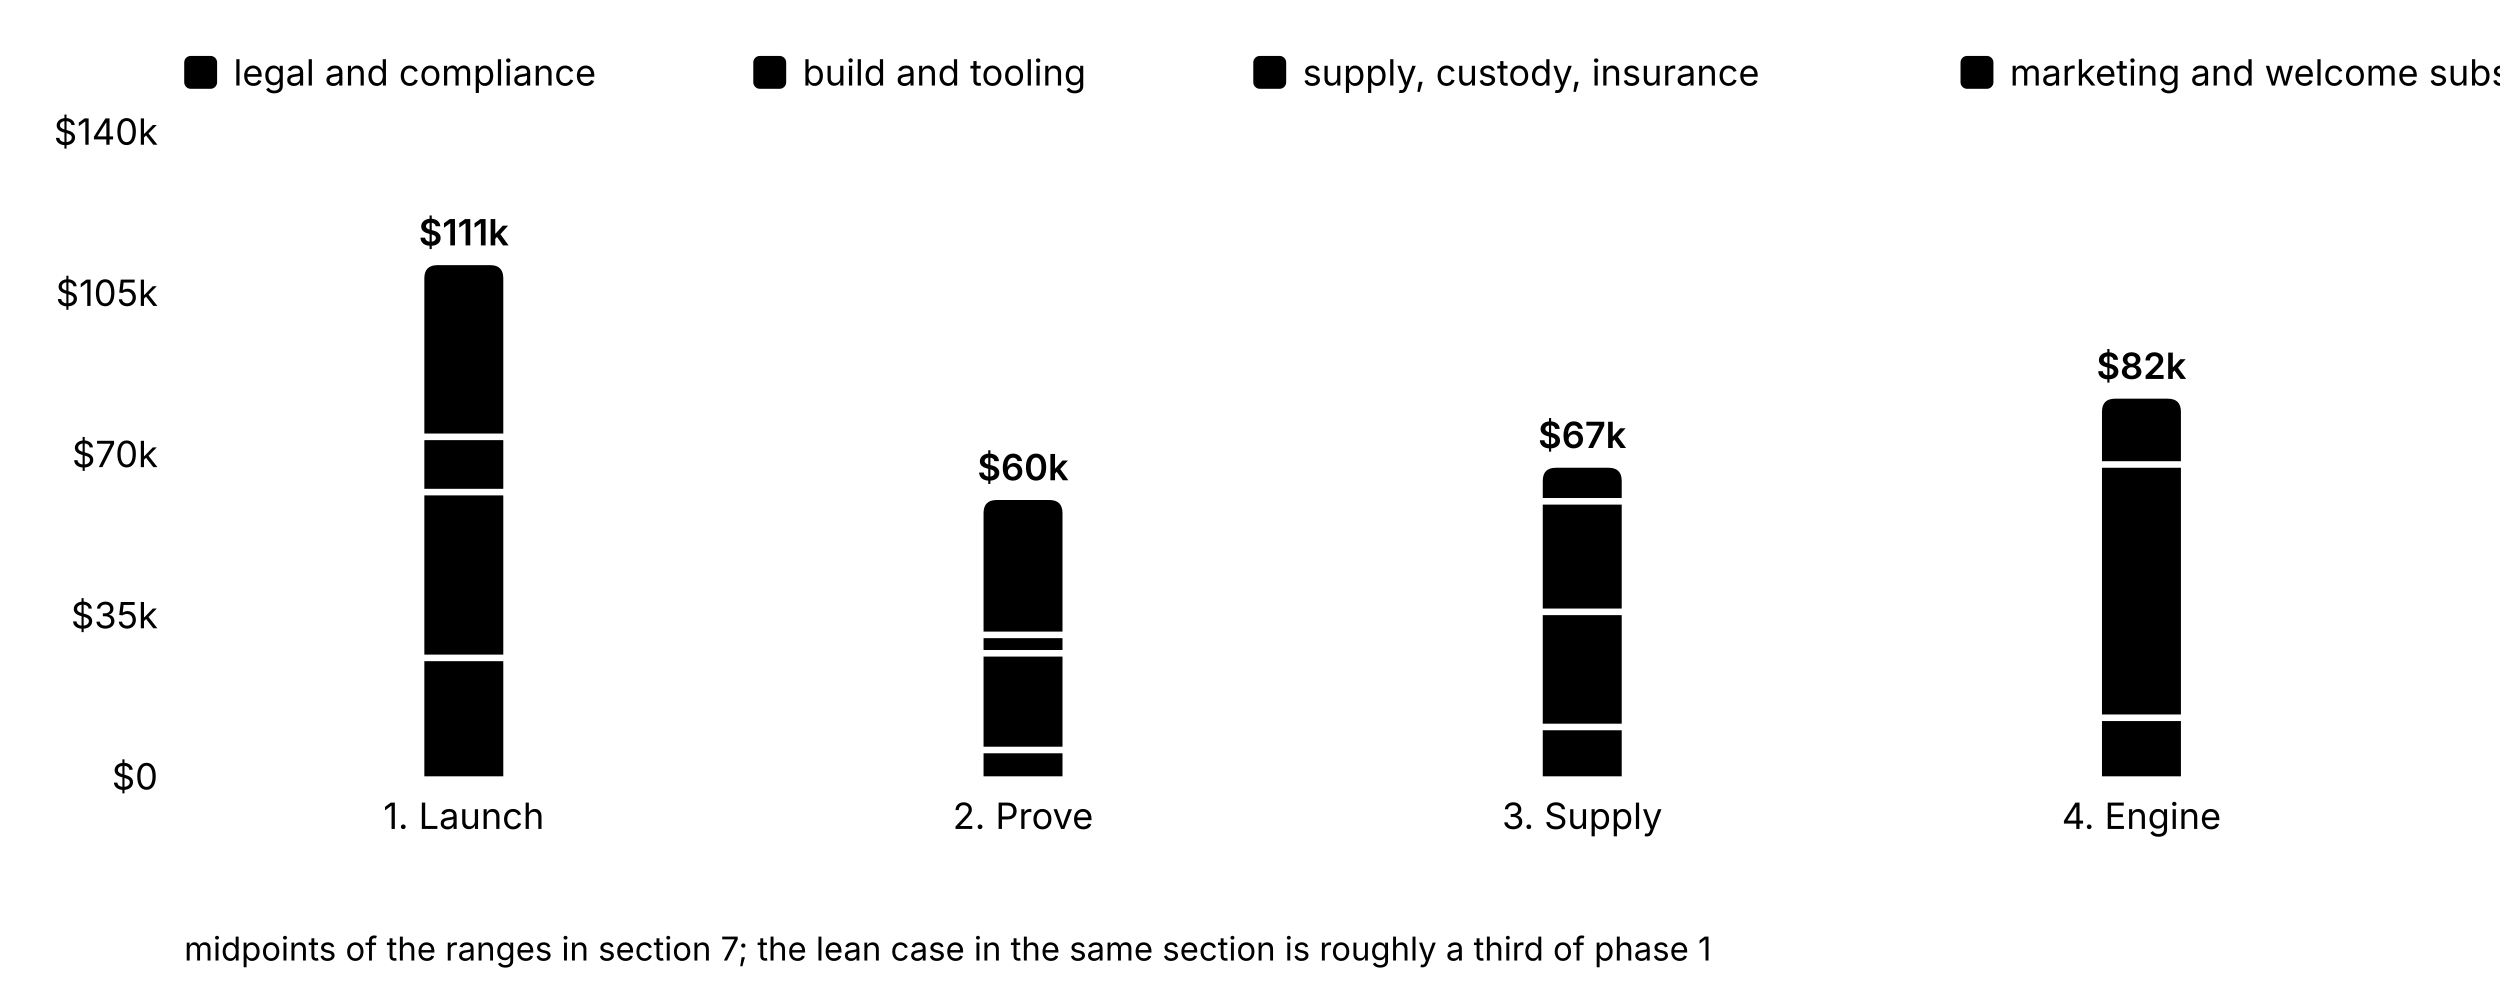
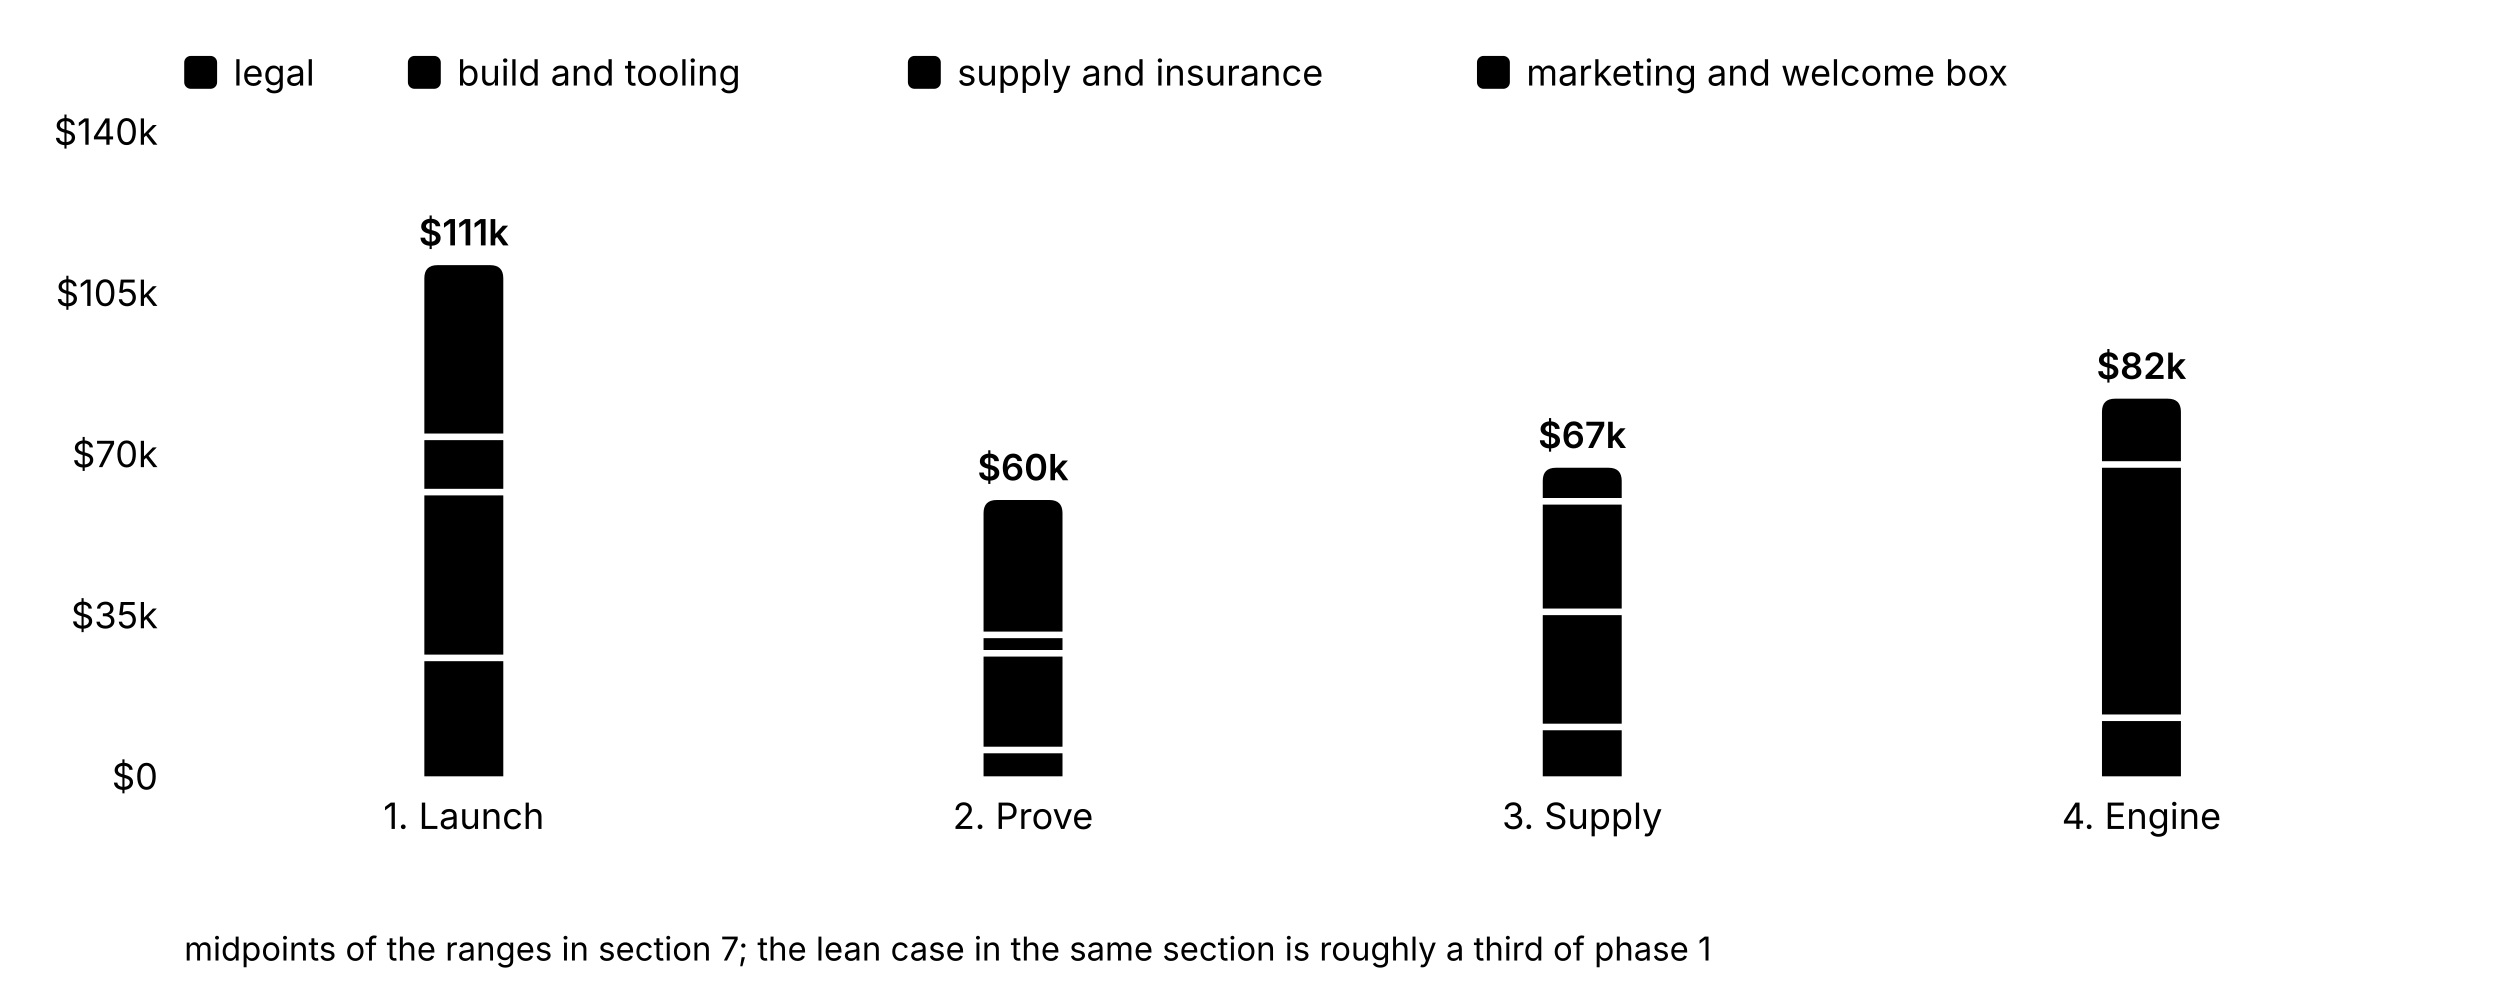
<svg xmlns="http://www.w3.org/2000/svg" viewBox="0 0 760 300" width="760" height="300" role="img" aria-label="Budget to reach each gate, standard case, by category, thousands of dollars" font-family="system-ui,-apple-system,Segoe UI,sans-serif" font-size="12">
  <line x1="56.0" x2="736.0" y1="236.0" y2="236.0" class="grid" />
  <text x="48.0" y="240.0" class="muted" text-anchor="end" font-size="11" font-weight="normal">$0</text>
  <line x1="56.0" x2="736.0" y1="187.0" y2="187.0" class="grid" />
  <text x="48.0" y="191.0" class="muted" text-anchor="end" font-size="11" font-weight="normal">$35k</text>
  <line x1="56.0" x2="736.0" y1="138.0" y2="138.0" class="grid" />
  <text x="48.0" y="142.0" class="muted" text-anchor="end" font-size="11" font-weight="normal">$70k</text>
  <line x1="56.0" x2="736.0" y1="89.0" y2="89.0" class="grid" />
  <text x="48.0" y="93.0" class="muted" text-anchor="end" font-size="11" font-weight="normal">$105k</text>
  <line x1="56.0" x2="736.0" y1="40.0" y2="40.0" class="grid" />
  <text x="48.0" y="44.0" class="muted" text-anchor="end" font-size="11" font-weight="normal">$140k</text>
  <rect x="129.0" y="201.0" width="24" height="35.0" class="s1" />
  <rect x="129.0" y="150.6" width="24" height="48.4" class="s2" />
  <rect x="129.0" y="133.8" width="24" height="14.8" class="s3" />
  <path class="s4" d="M129.0 131.8 L129.0 84.6 Q129.0 80.6 133.0 80.6 L149.0 80.6 Q153.0 80.6 153.0 84.6 L153.0 131.8 Z" />
  <text x="141.0" y="74.6" class="ink" text-anchor="middle" font-size="11" font-weight="600">$111k</text>
  <text x="141.0" y="252.0" class="ink2" text-anchor="middle" font-size="11" font-weight="normal">1. Launch</text>
  <rect x="299.0" y="229.0" width="24" height="7.0" class="s1" />
  <rect x="299.0" y="199.6" width="24" height="27.4" class="s2" />
  <rect x="299.0" y="194.0" width="24" height="3.6" class="s3" />
  <path class="s4" d="M299.0 192.0 L299.0 156.0 Q299.0 152.0 303.0 152.0 L319.0 152.0 Q323.0 152.0 323.0 156.0 L323.0 192.0 Z" />
  <text x="311.0" y="146.0" class="ink" text-anchor="middle" font-size="11" font-weight="600">$60k</text>
  <text x="311.0" y="252.0" class="ink2" text-anchor="middle" font-size="11" font-weight="normal">2. Prove</text>
  <rect x="469.0" y="222.0" width="24" height="14.0" class="s1" />
  <rect x="469.0" y="187.0" width="24" height="33.0" class="s2" />
  <rect x="469.0" y="153.4" width="24" height="31.6" class="s3" />
  <path class="s4" d="M469.0 151.4 L469.0 146.2 Q469.0 142.2 473.0 142.2 L489.0 142.2 Q493.0 142.2 493.0 146.2 L493.0 151.4 Z" />
  <text x="481.0" y="136.2" class="ink" text-anchor="middle" font-size="11" font-weight="600">$67k</text>
  <text x="481.0" y="252.0" class="ink2" text-anchor="middle" font-size="11" font-weight="normal">3. Supply</text>
  <rect x="639.0" y="219.2" width="24" height="16.8" class="s1" />
  <rect x="639.0" y="142.2" width="24" height="75.0" class="s2" />
  <path class="s4" d="M639.0 140.2 L639.0 125.2 Q639.0 121.2 643.0 121.2 L659.0 121.2 Q663.0 121.2 663.0 125.2 L663.0 140.2 Z" />
  <text x="651.0" y="115.2" class="ink" text-anchor="middle" font-size="11" font-weight="600">$82k</text>
  <text x="651.0" y="252.0" class="ink2" text-anchor="middle" font-size="11" font-weight="normal">4. Engine</text>
  <line x1="56.0" x2="736.0" y1="236.0" y2="236.0" class="axis" />
  <rect x="56.0" y="17.0" width="10" height="10" rx="2" class="s1" />
-   <text x="71.0" y="26.0" class="ink2" text-anchor="start" font-size="11" font-weight="normal">legal and compliance</text>
-   <rect x="229.0" y="17.0" width="10" height="10" rx="2" class="s2" />
-   <text x="244.0" y="26.0" class="ink2" text-anchor="start" font-size="11" font-weight="normal">build and tooling</text>
-   <rect x="381.0" y="17.0" width="10" height="10" rx="2" class="s3" />
-   <text x="396.0" y="26.0" class="ink2" text-anchor="start" font-size="11" font-weight="normal">supply, custody, insurance</text>
-   <rect x="596.0" y="17.0" width="10" height="10" rx="2" class="s4" />
-   <text x="611.0" y="26.0" class="ink2" text-anchor="start" font-size="11" font-weight="normal">marketing and welcome subsidy</text>
+   <text x="71.0" y="26.0" class="ink2" text-anchor="start" font-size="11" font-weight="normal">legal</text>
+   <rect x="124.0" y="17.0" width="10" height="10" rx="2" class="s2" />
+   <text x="139.0" y="26.0" class="ink2" text-anchor="start" font-size="11" font-weight="normal">build and tooling</text>
+   <rect x="276.0" y="17.0" width="10" height="10" rx="2" class="s3" />
+   <text x="291.0" y="26.0" class="ink2" text-anchor="start" font-size="11" font-weight="normal">supply and insurance</text>
+   <rect x="449.0" y="17.0" width="10" height="10" rx="2" class="s4" />
+   <text x="464.0" y="26.0" class="ink2" text-anchor="start" font-size="11" font-weight="normal">marketing and welcome box</text>
  <text x="56.0" y="292.0" class="muted" text-anchor="start" font-size="10" font-weight="normal">midpoints of the ranges in section 7; the lean case in the same section is roughly a third of phase 1</text>
</svg>
